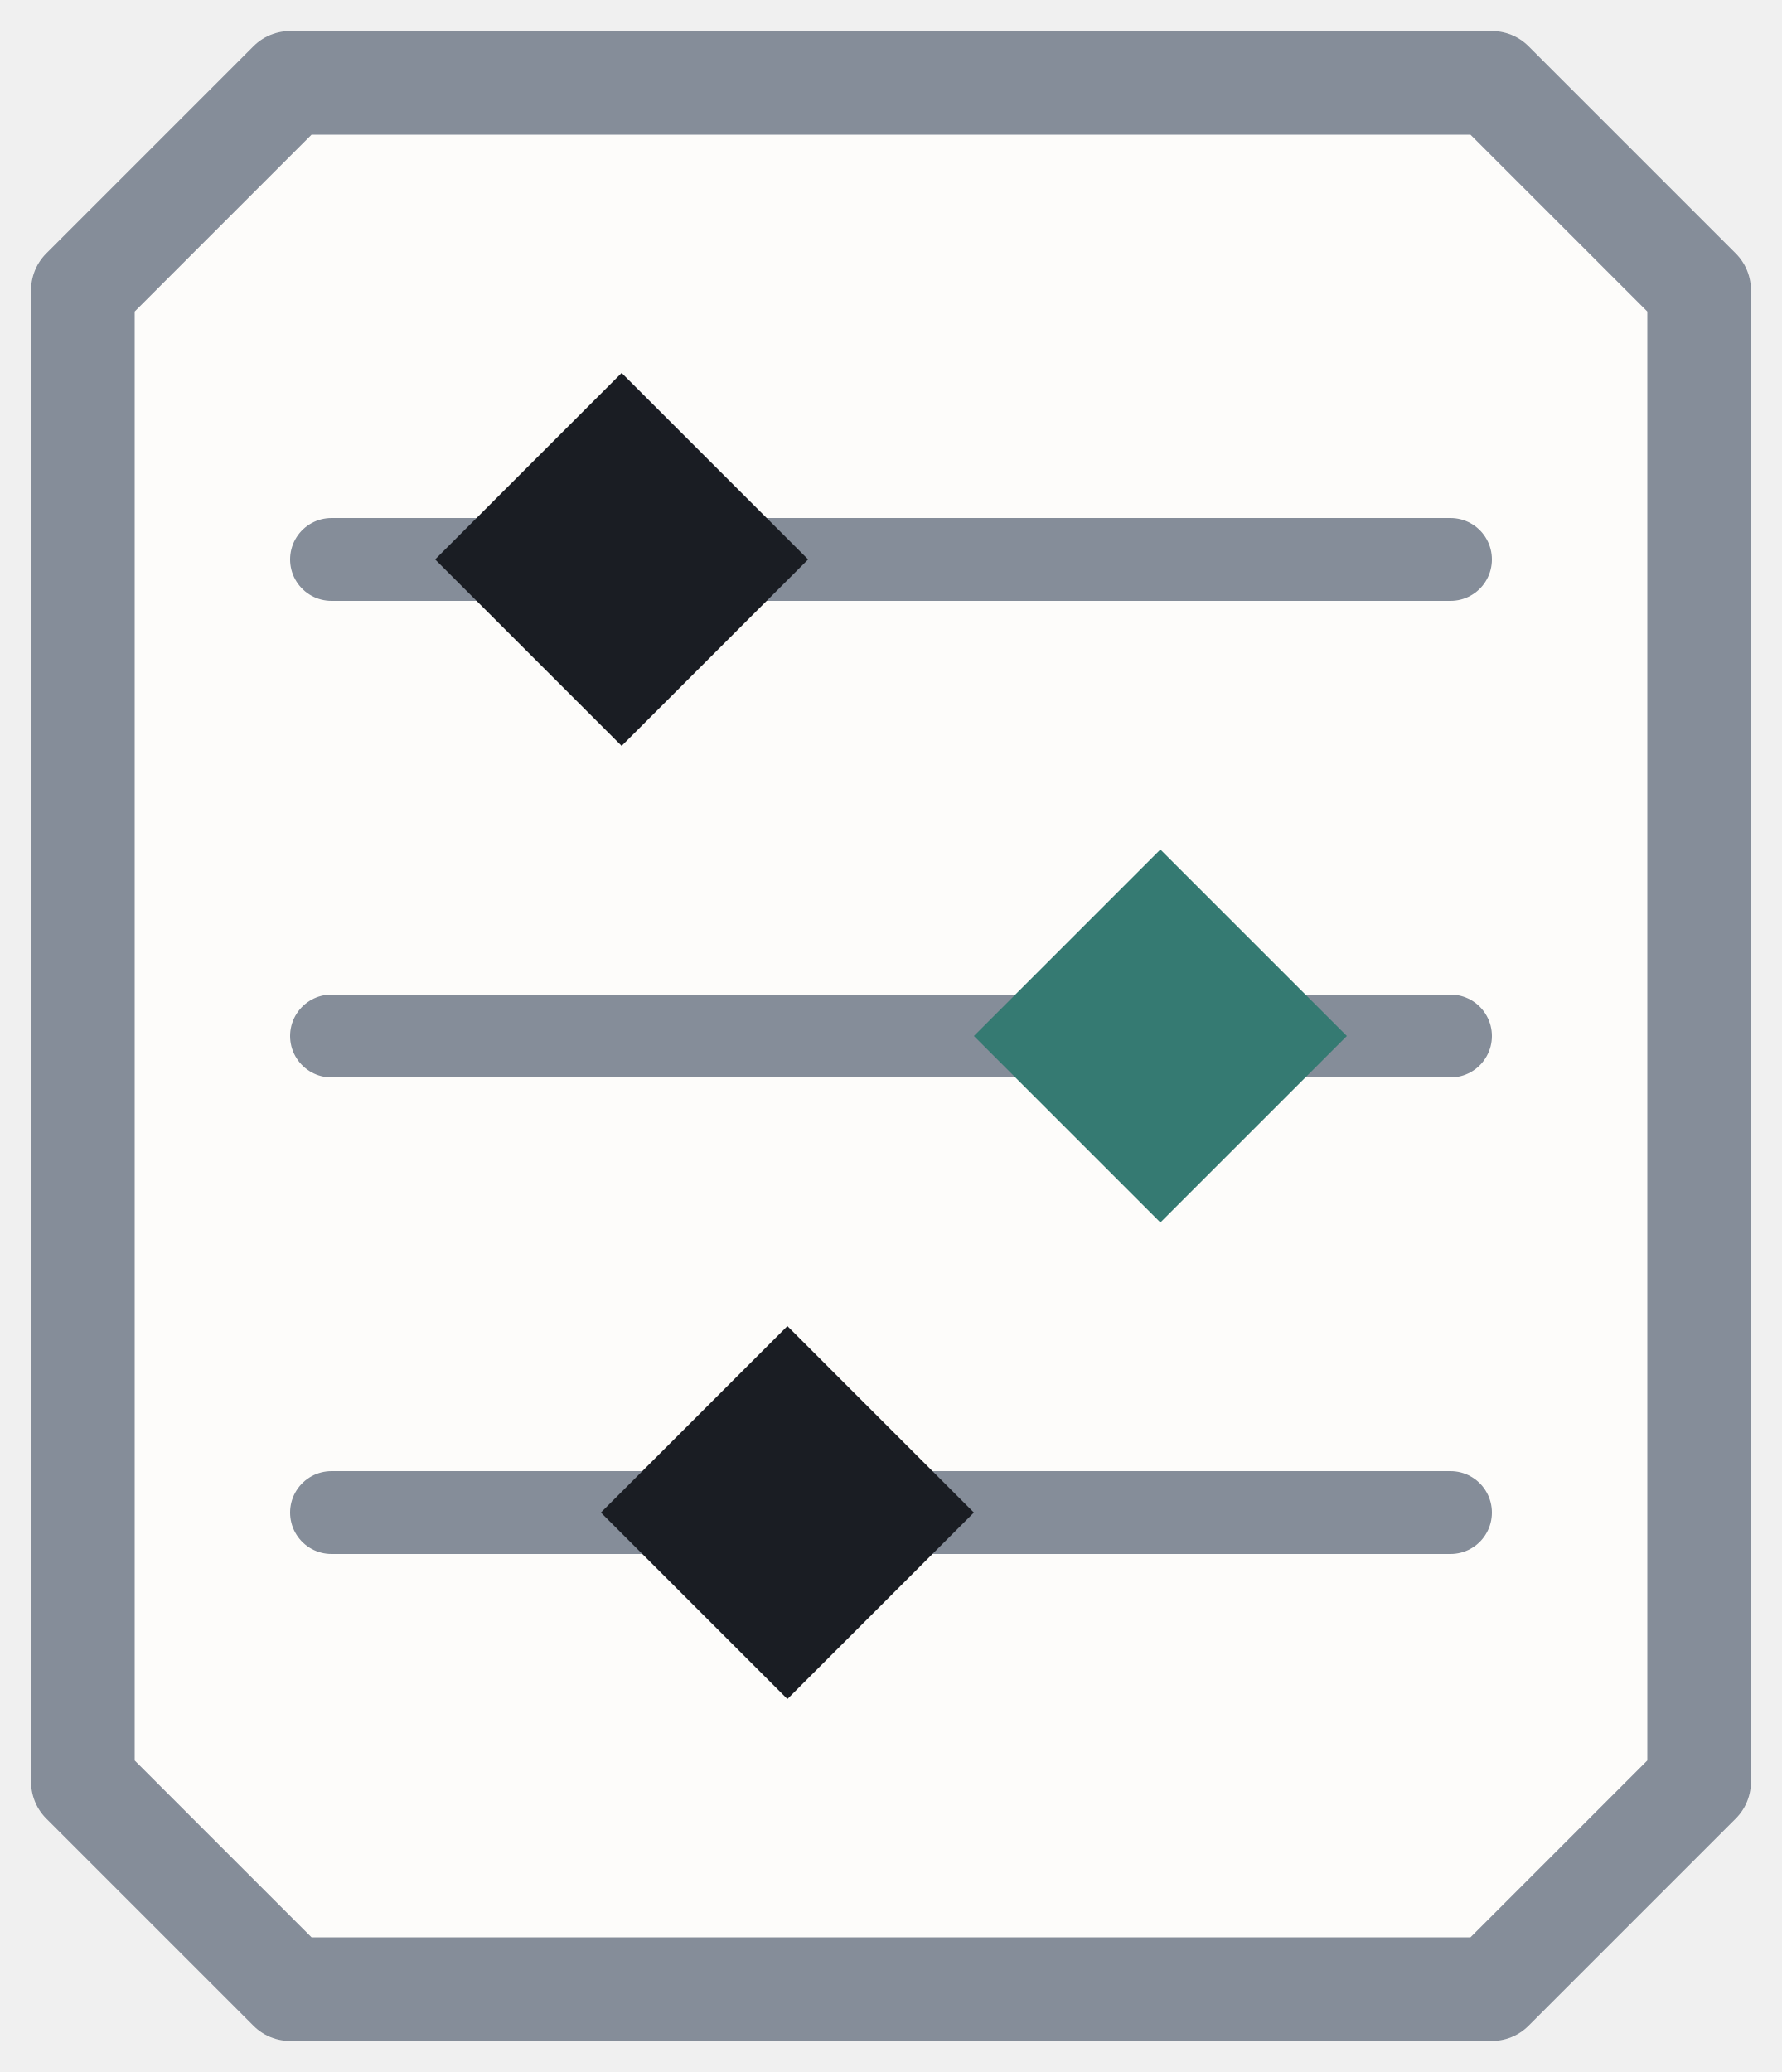
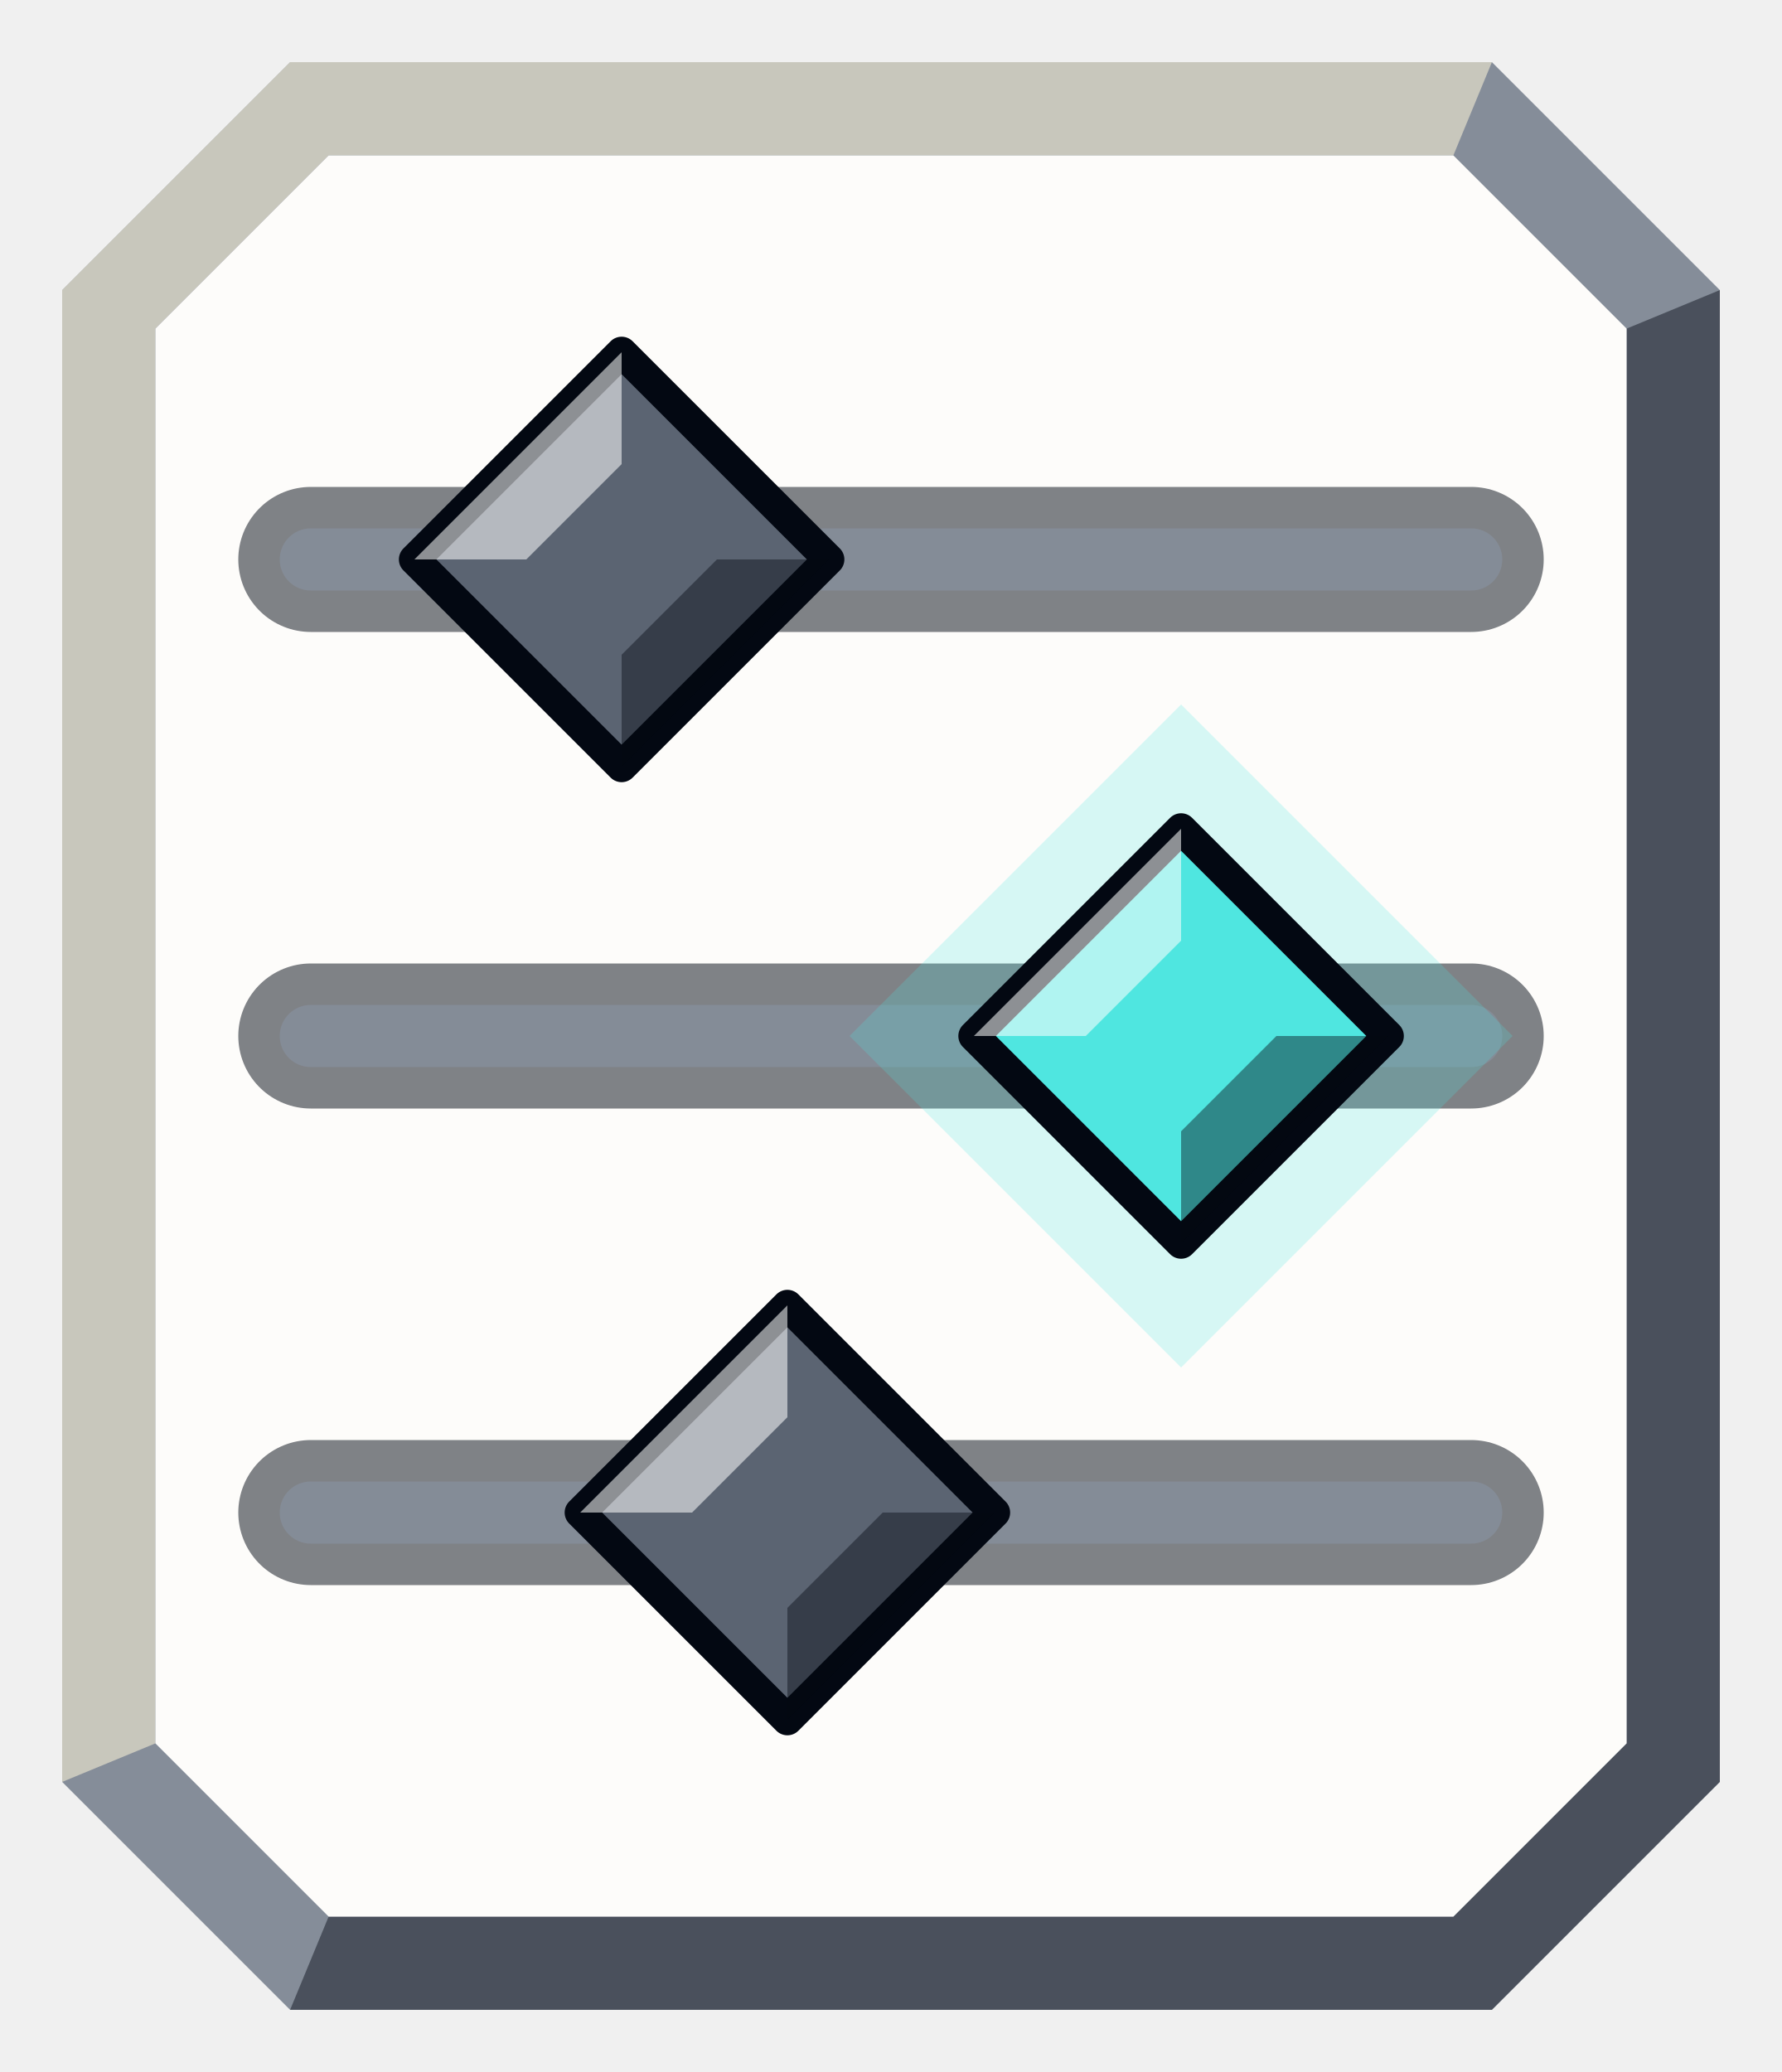
<svg xmlns="http://www.w3.org/2000/svg" viewBox="0 0 86 100" stroke-linecap="round" stroke-linejoin="round">
-   <polygon points="14,4 72,4 82,14 82,86 72,96 14,96 4,86 4,14" fill="#fdfcfa" stroke="#858d99" stroke-width="5" />
-   <path d="M16 27H70M16 50H70M16 73H70" fill="none" stroke="#858d99" stroke-width="4" />
-   <polygon points="30,18 39,27 30,36 21,27" fill="#1a1d23" stroke="#858d99" stroke-width="0" />
-   <polygon points="56,41 65,50 56,59 47,50" fill="#357a72" stroke="#858d99" stroke-width="0" />
-   <polygon points="38,64 47,73 38,82 29,73" fill="#1a1d23" stroke="#858d99" stroke-width="0" />
+   <polygon points="14,3 72,3 83,14 83,86 72,97 14,97 3,86 3,14" fill="#858d99" stroke="none" />
+   <path d="M14,3L72,3L70.14,7.5L15.86,7.5ZM3,86L3,14L7.5,15.86L7.5,84.14ZM3,14L14,3L15.86,7.5L7.5,15.86Z" fill="#fff6d8" fill-opacity="0.55" />
+   <path d="M83,14L83,86L78.5,84.14L78.5,15.86ZM83,86L72,97L70.14,92.5L78.5,84.14ZM72,97L14,97L15.86,92.5L70.14,92.5Z" fill="#030812" fill-opacity="0.45" />
+   <polygon points="15.86,7.5 70.14,7.5 78.5,15.86 78.5,84.14 70.14,92.5 15.86,92.5 7.5,84.14 7.5,15.86" fill="#fdfcfa" stroke="none" />
+   <path d="M15 27H71M15 50H71M15 73H71" fill="none" stroke="#030812" stroke-width="7" stroke-opacity="0.5" />
+   <path d="M15 27H71M15 50H71M15 73H71" fill="none" stroke="#858d99" stroke-width="3" stroke-opacity="0.9" />
+   <polygon points="30,17 40,27 30,37 20,27" fill="#5b6472" stroke="#030812" stroke-width="1.5" />
+   <polygon points="30,17 30,22.4 25.4,27 20,27" fill="#ffffff" fill-opacity="0.55" />
+   <polygon points="40,27 30,37 30,31.6 34.6,27" fill="#030812" fill-opacity="0.42" />
+   <polygon points="57,34 73,50 57,66 41,50" fill="#4fe6e0" fill-opacity="0.22" />
+   <polygon points="57,40 67,50 57,60 47,50" fill="#4fe6e0" stroke="#030812" stroke-width="1.5" />
+   <polygon points="57,40 57,45.4 52.4,50 47,50" fill="#ffffff" fill-opacity="0.55" />
+   <polygon points="67,50 57,60 57,54.6 61.6,50" fill="#030812" fill-opacity="0.42" />
+   <polygon points="38,63 48,73 38,83 28,73" fill="#5b6472" stroke="#030812" stroke-width="1.5" />
+   <polygon points="38,63 38,68.4 33.4,73 28,73" fill="#ffffff" fill-opacity="0.55" />
+   <polygon points="48,73 38,83 38,77.6 42.6,73" fill="#030812" fill-opacity="0.42" />
</svg>
